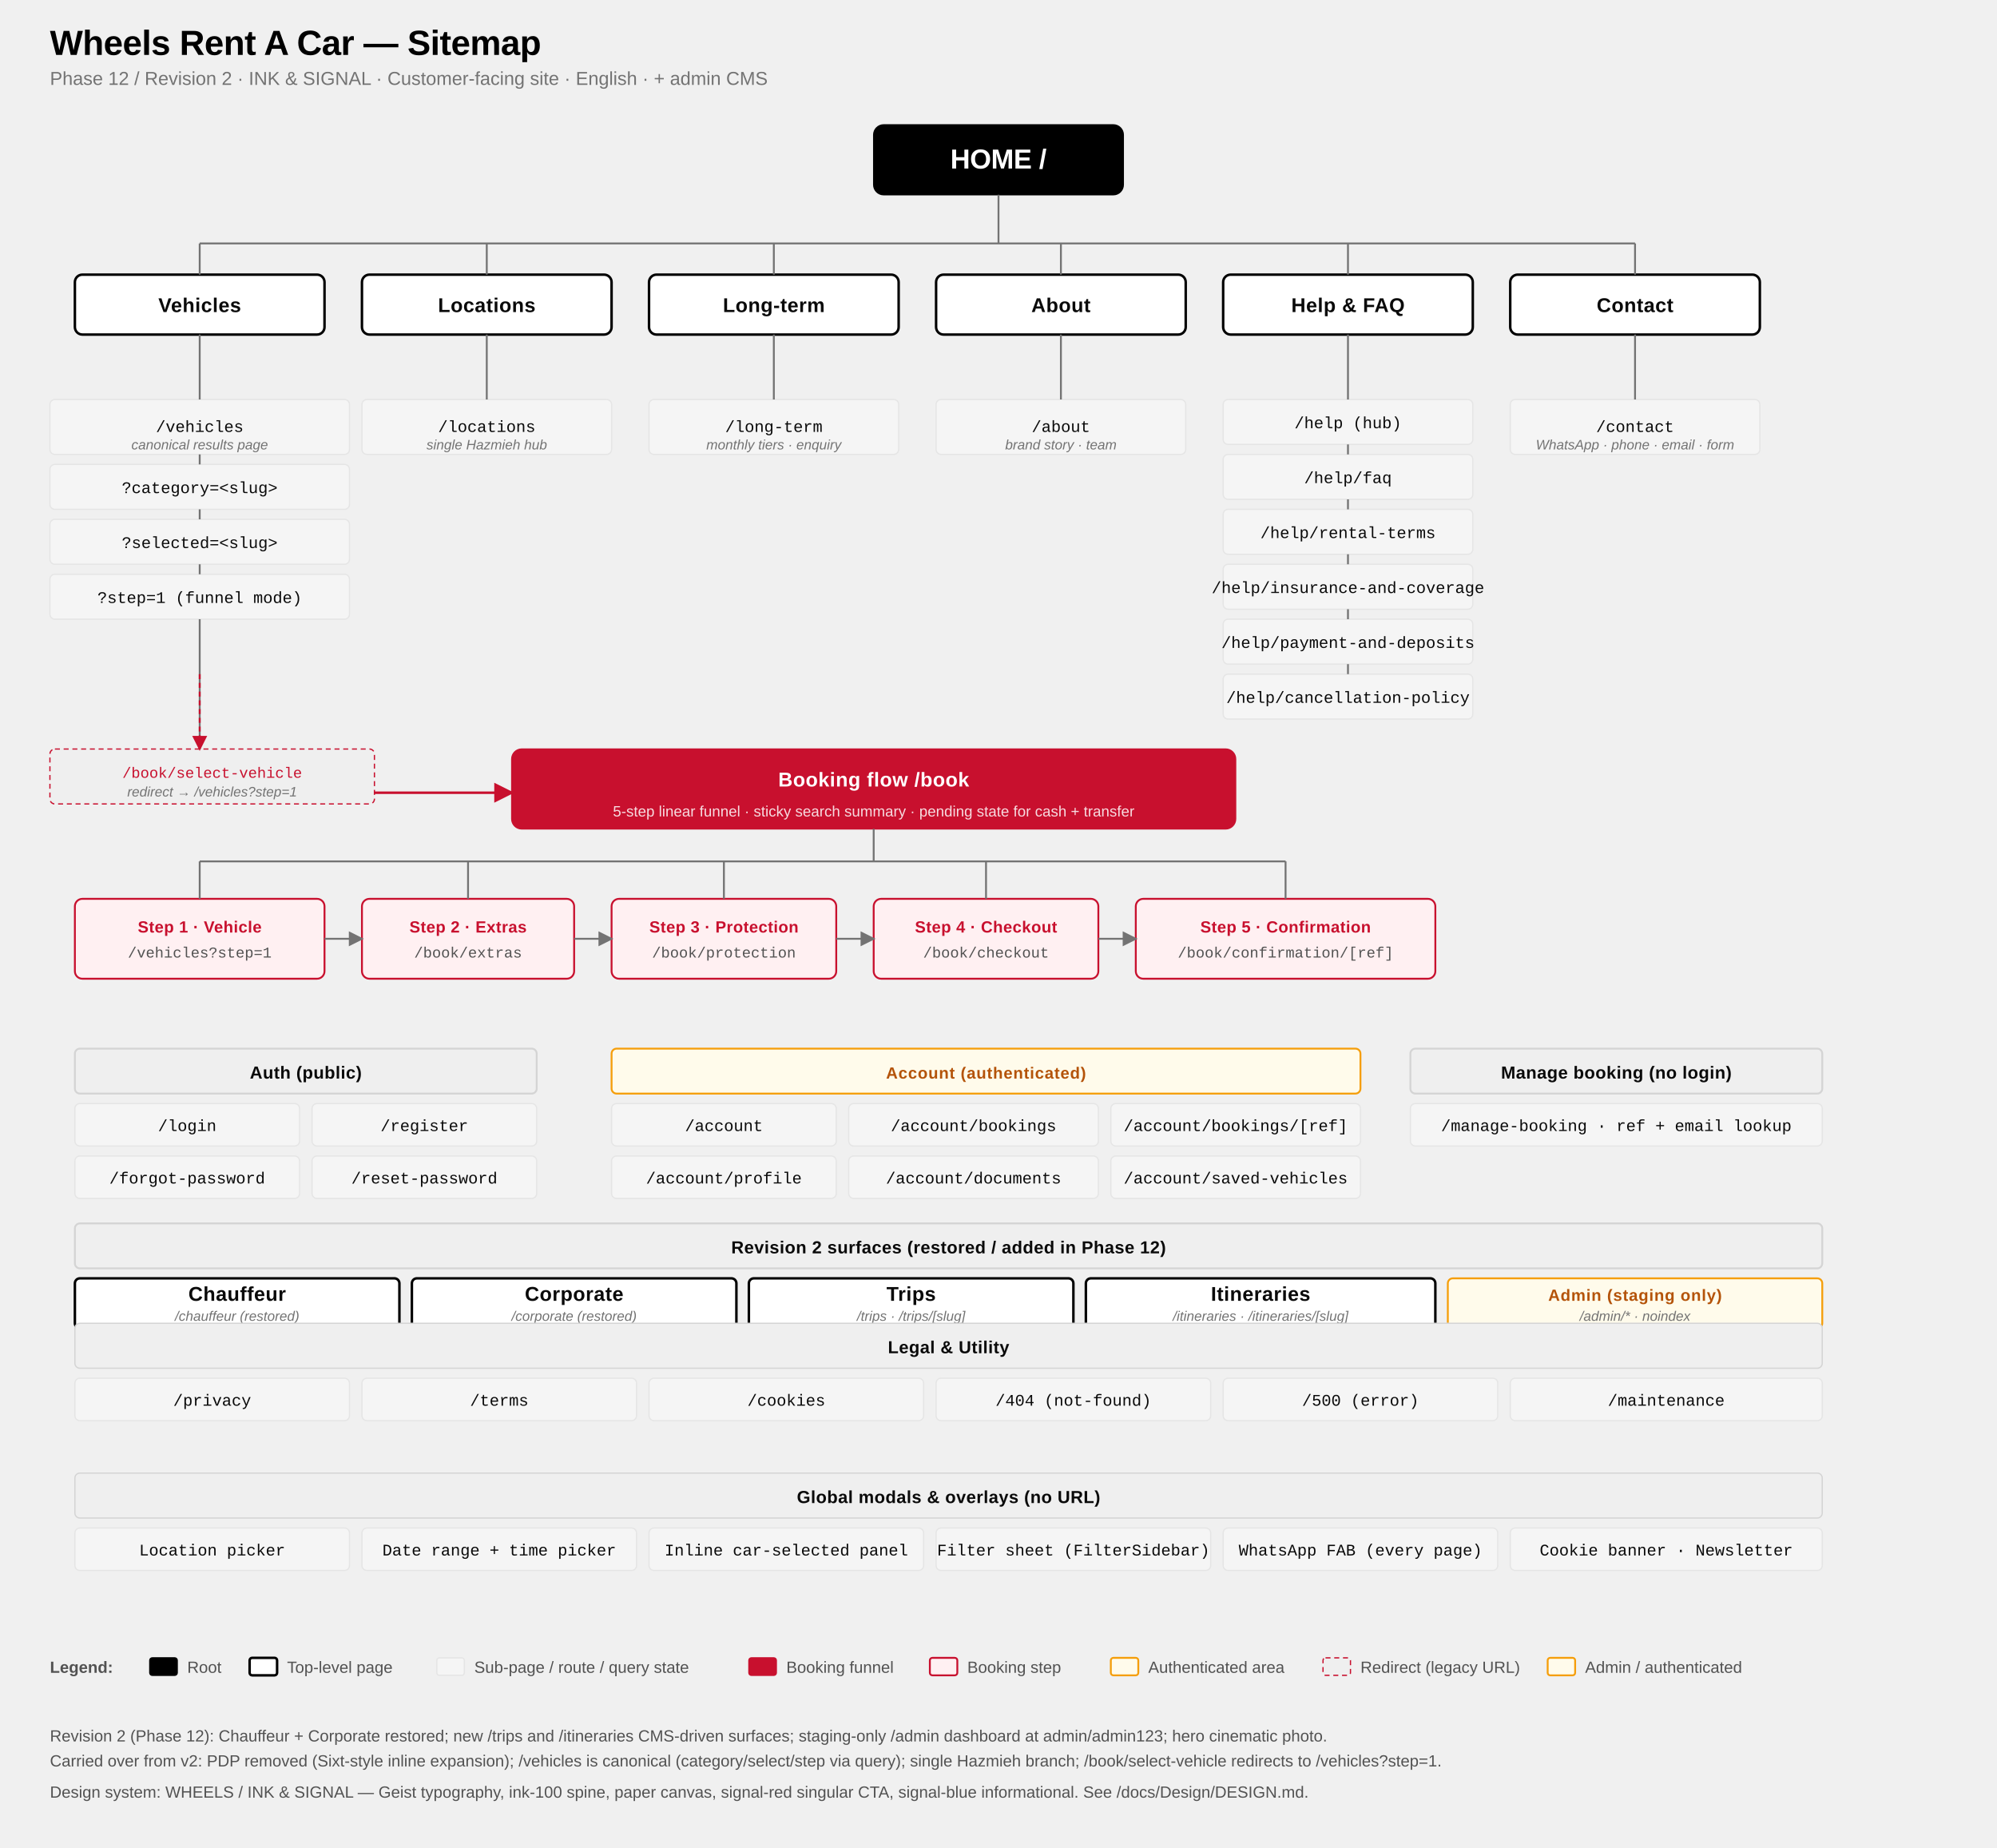
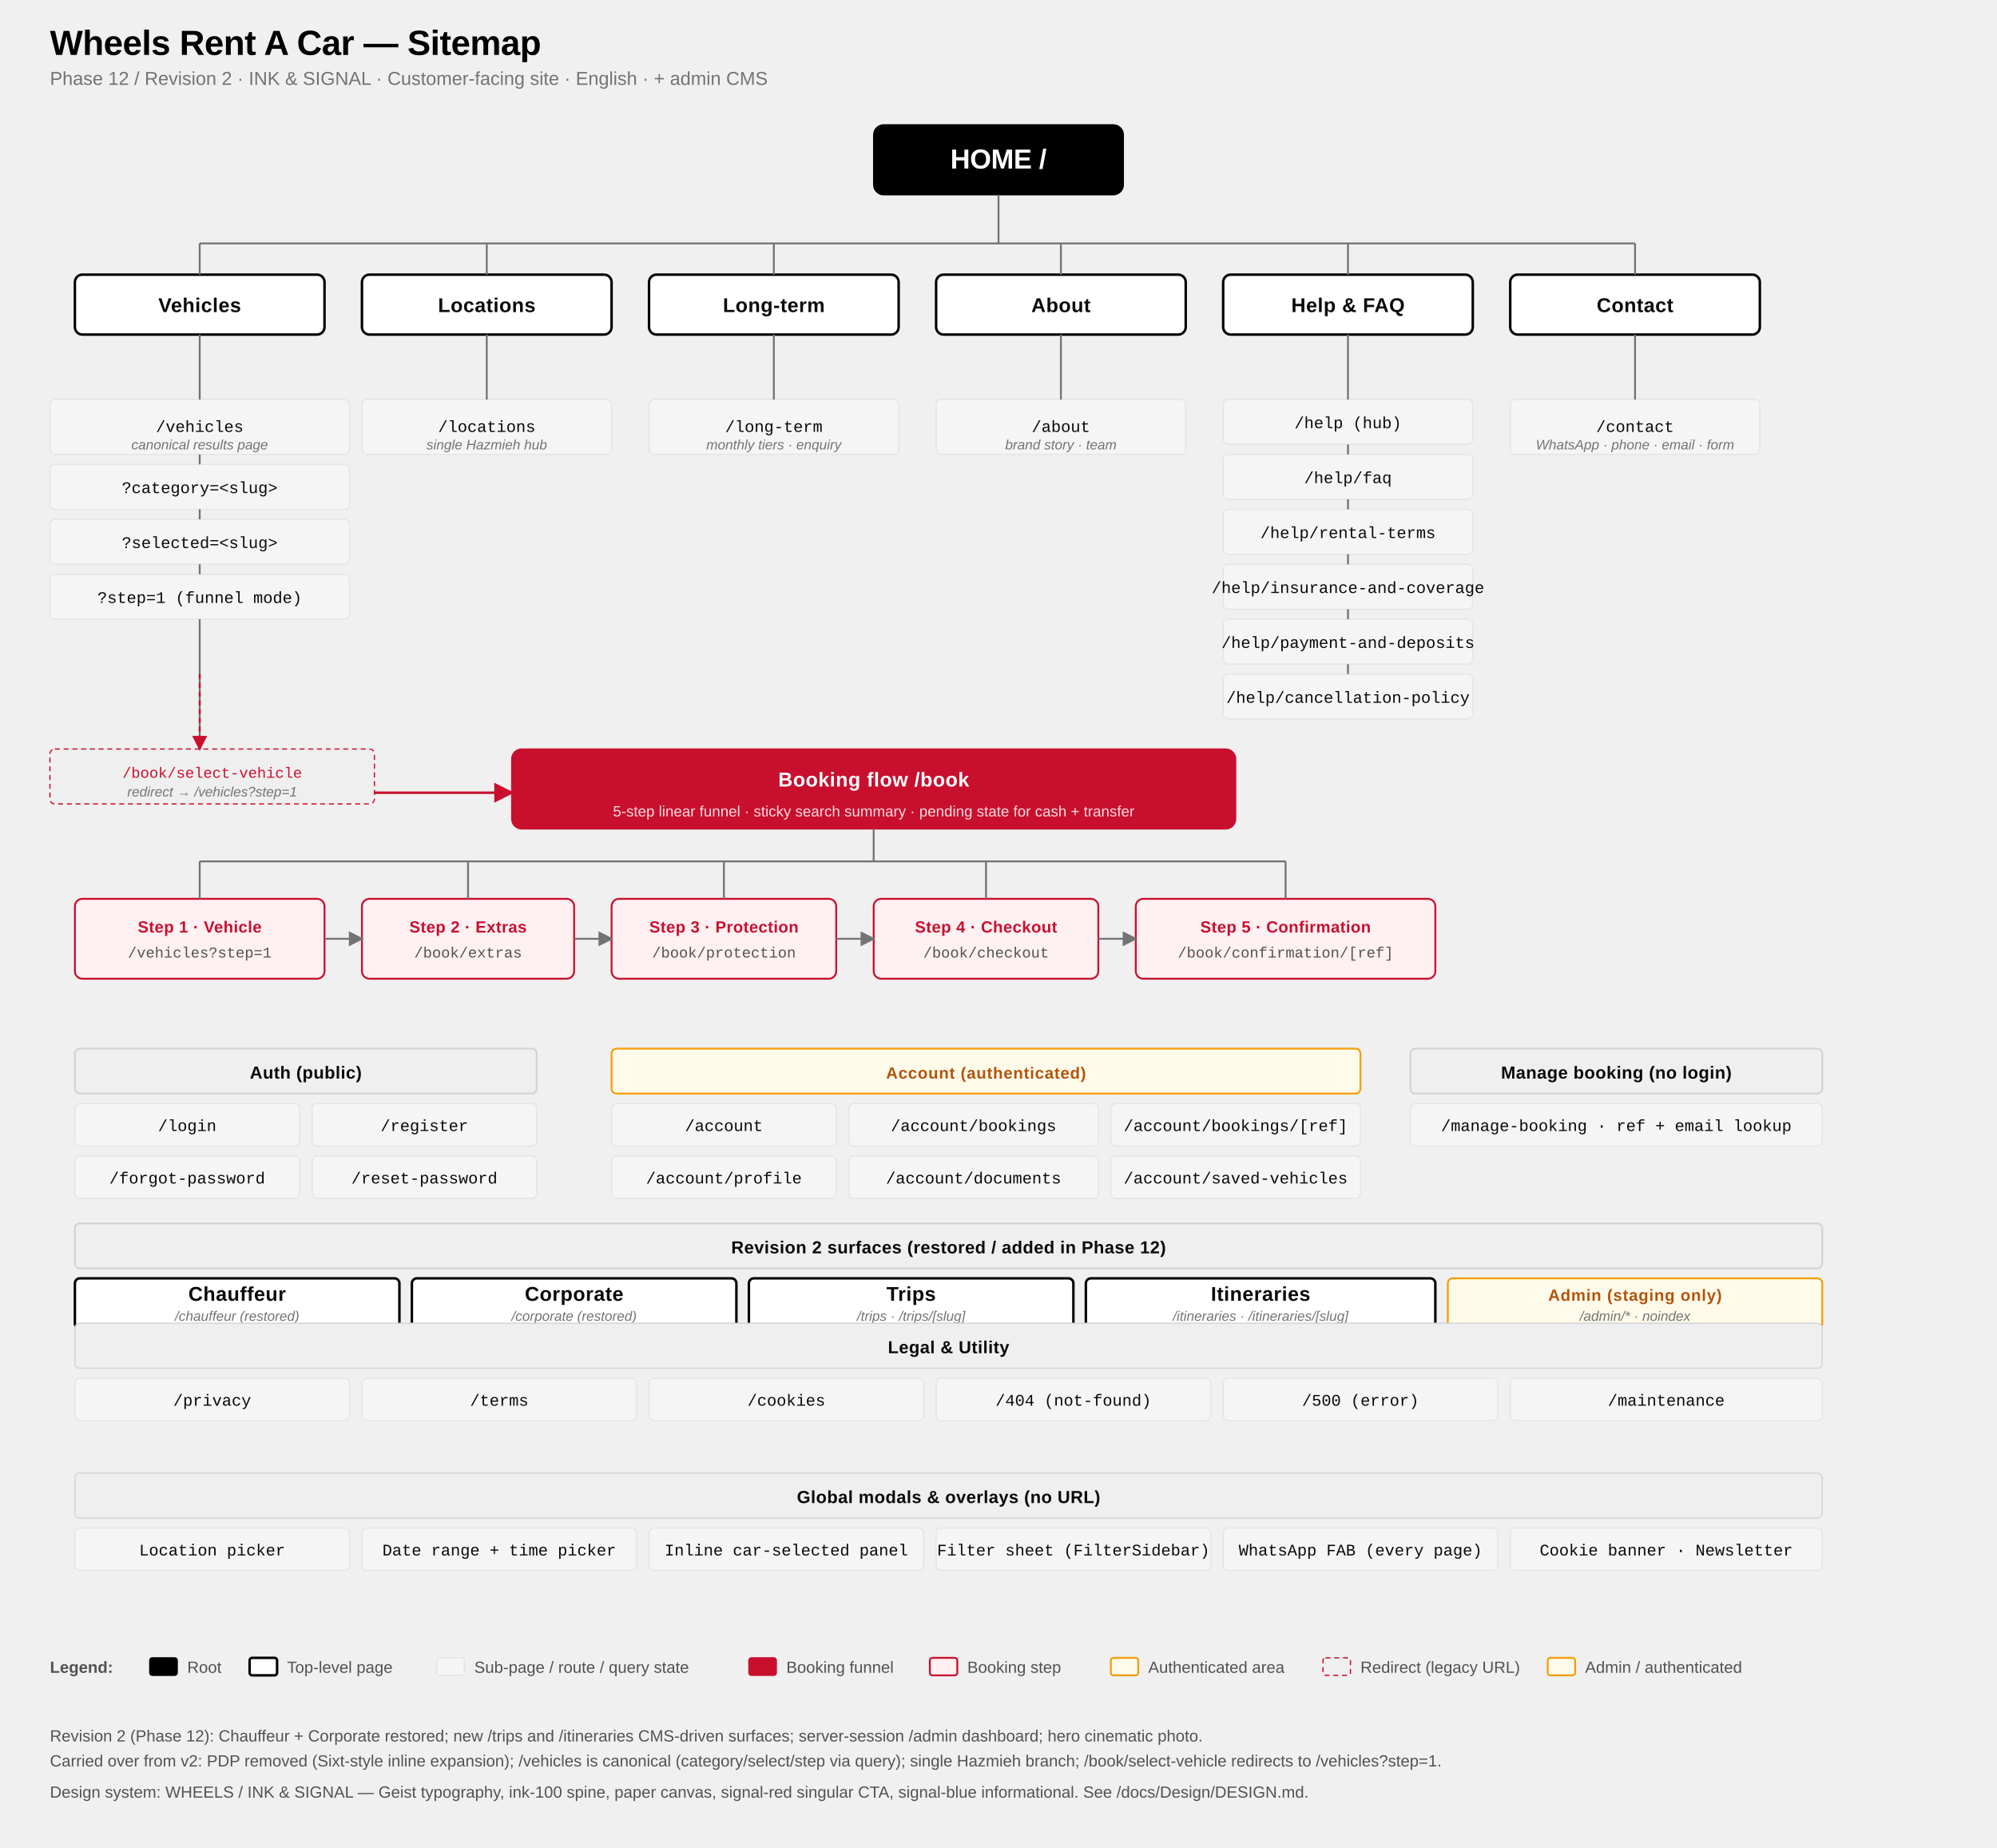
<svg xmlns="http://www.w3.org/2000/svg" viewBox="0 0 1600 1480" font-family="Geist, 'Helvetica Neue', Arial, sans-serif">
  <defs>
    <style>
      /* INK &amp; SIGNAL palette */
      .root        { fill: #000000; stroke: #000000; }
      .root-text   { fill: #FFFFFF; font-weight: 800; font-size: 22px; letter-spacing: -0.01em; text-transform: uppercase; }
      .l1          { fill: #FFFFFF; stroke: #000000; stroke-width: 2; }
      .l1-text     { fill: #0A0A0A; font-weight: 800; font-size: 16px; text-transform: uppercase; letter-spacing: 0.02em; }
      .l2          { fill: #F5F5F5; stroke: #E5E5E5; stroke-width: 1; }
      .l2-text     { fill: #0A0A0A; font-size: 13px; font-family: 'Geist Mono', 'Courier New', monospace; }
      .l2-note     { fill: #737373; font-size: 11px; font-style: italic; }
      .booking     { fill: #C8102E; stroke: #C8102E; }
      .booking-text{ fill: #FFFFFF; font-weight: 800; font-size: 16px; text-transform: uppercase; letter-spacing: 0.02em; }
      .step        { fill: #FFF0F2; stroke: #C8102E; stroke-width: 1.5; }
      .step-text   { fill: #C8102E; font-weight: 800; font-size: 13px; text-transform: uppercase; letter-spacing: 0.02em; }
      .gated       { fill: #FFFBEB; stroke: #F59E0B; stroke-width: 1.5; }
      .gated-text  { fill: #B45309; font-weight: 800; font-size: 13px; text-transform: uppercase; letter-spacing: 0.04em; }
      .meta        { fill: #EFEFEF; stroke: #D4D4D4; }
      .meta-text   { fill: #525252; font-size: 12px; font-family: 'Geist Mono', 'Courier New', monospace; }
      .legend      { fill: #525252; font-size: 13px; }
      .title       { fill: #000000; font-weight: 800; font-size: 28px; text-transform: uppercase; letter-spacing: -0.01em; }
      .subtitle    { fill: #737373; font-size: 15px; }
      .descoped    { fill: #FAFAFA; stroke: #D4D4D4; stroke-dasharray: 4 3; }
      .descoped-text { fill: #A3A3A3; font-size: 13px; font-family: 'Geist Mono', 'Courier New', monospace; }
      .descoped-tag { fill: #A3A3A3; font-size: 10px; text-transform: uppercase; letter-spacing: 0.1em; }
      .redirect    { fill: #EFEFEF; stroke: #C8102E; stroke-width: 1; stroke-dasharray: 4 3; }
      .redirect-text { fill: #C8102E; font-size: 12px; font-family: 'Geist Mono', 'Courier New', monospace; }
      line         { stroke: #737373; stroke-width: 1.5; }
      .conn-bold   { stroke: #C8102E; stroke-width: 2; }
      .conn-dotted { stroke: #C8102E; stroke-width: 1.5; stroke-dasharray: 4 3; }
    </style>
    <marker id="arrow" markerWidth="8" markerHeight="8" refX="7" refY="4" orient="auto">
      <path d="M0,0 L8,4 L0,8 z" fill="#737373" />
    </marker>
    <marker id="arrow-red" markerWidth="8" markerHeight="8" refX="7" refY="4" orient="auto">
      <path d="M0,0 L8,4 L0,8 z" fill="#C8102E" />
    </marker>
  </defs>
  <text x="40" y="44" class="title">Wheels Rent A Car — Sitemap</text>
  <text x="40" y="68" class="subtitle">Phase 12 / Revision 2 · INK &amp; SIGNAL · Customer-facing site · English · + admin CMS</text>
  <rect x="700" y="100" width="200" height="56" rx="8" class="root" />
  <text x="800" y="135" text-anchor="middle" class="root-text">HOME  /</text>
  <rect x="60" y="220" width="200" height="48" rx="6" class="l1" />
  <text x="160" y="250" text-anchor="middle" class="l1-text">Vehicles</text>
  <rect x="290" y="220" width="200" height="48" rx="6" class="l1" />
  <text x="390" y="250" text-anchor="middle" class="l1-text">Locations</text>
  <rect x="520" y="220" width="200" height="48" rx="6" class="l1" />
  <text x="620" y="250" text-anchor="middle" class="l1-text">Long-term</text>
  <rect x="750" y="220" width="200" height="48" rx="6" class="l1" />
  <text x="850" y="250" text-anchor="middle" class="l1-text">About</text>
  <rect x="980" y="220" width="200" height="48" rx="6" class="l1" />
  <text x="1080" y="250" text-anchor="middle" class="l1-text">Help &amp; FAQ</text>
  <rect x="1210" y="220" width="200" height="48" rx="6" class="l1" />
  <text x="1310" y="250" text-anchor="middle" class="l1-text">Contact</text>
  <line x1="800" y1="156" x2="800" y2="195" />
  <line x1="160" y1="195" x2="1310" y2="195" />
  <line x1="160" y1="195" x2="160" y2="220" />
  <line x1="390" y1="195" x2="390" y2="220" />
  <line x1="620" y1="195" x2="620" y2="220" />
  <line x1="850" y1="195" x2="850" y2="220" />
  <line x1="1080" y1="195" x2="1080" y2="220" />
  <line x1="1310" y1="195" x2="1310" y2="220" />
  <rect x="40" y="320" width="240" height="44" rx="4" class="l2" />
  <text x="160" y="346" text-anchor="middle" class="l2-text">/vehicles</text>
  <text x="160" y="360" text-anchor="middle" class="l2-note">canonical results page</text>
  <rect x="40" y="372" width="240" height="36" rx="4" class="l2" />
  <text x="160" y="395" text-anchor="middle" class="l2-text">?category=&lt;slug&gt;</text>
  <rect x="40" y="416" width="240" height="36" rx="4" class="l2" />
  <text x="160" y="439" text-anchor="middle" class="l2-text">?selected=&lt;slug&gt;</text>
  <rect x="40" y="460" width="240" height="36" rx="4" class="l2" />
  <text x="160" y="483" text-anchor="middle" class="l2-text">?step=1 (funnel mode)</text>
  <line x1="160" y1="268" x2="160" y2="320" />
  <line x1="160" y1="364" x2="160" y2="372" />
  <line x1="160" y1="408" x2="160" y2="416" />
  <line x1="160" y1="452" x2="160" y2="460" />
  <rect x="290" y="320" width="200" height="44" rx="4" class="l2" />
  <text x="390" y="346" text-anchor="middle" class="l2-text">/locations</text>
  <text x="390" y="360" text-anchor="middle" class="l2-note">single Hazmieh hub</text>
  <line x1="390" y1="268" x2="390" y2="320" />
  <rect x="520" y="320" width="200" height="44" rx="4" class="l2" />
  <text x="620" y="346" text-anchor="middle" class="l2-text">/long-term</text>
  <text x="620" y="360" text-anchor="middle" class="l2-note">monthly tiers · enquiry</text>
  <line x1="620" y1="268" x2="620" y2="320" />
  <rect x="750" y="320" width="200" height="44" rx="4" class="l2" />
  <text x="850" y="346" text-anchor="middle" class="l2-text">/about</text>
  <text x="850" y="360" text-anchor="middle" class="l2-note">brand story · team</text>
  <line x1="850" y1="268" x2="850" y2="320" />
  <rect x="980" y="320" width="200" height="36" rx="4" class="l2" />
  <text x="1080" y="343" text-anchor="middle" class="l2-text">/help (hub)</text>
  <rect x="980" y="364" width="200" height="36" rx="4" class="l2" />
  <text x="1080" y="387" text-anchor="middle" class="l2-text">/help/faq</text>
  <rect x="980" y="408" width="200" height="36" rx="4" class="l2" />
  <text x="1080" y="431" text-anchor="middle" class="l2-text">/help/rental-terms</text>
  <rect x="980" y="452" width="200" height="36" rx="4" class="l2" />
  <text x="1080" y="475" text-anchor="middle" class="l2-text">/help/insurance-and-coverage</text>
  <rect x="980" y="496" width="200" height="36" rx="4" class="l2" />
  <text x="1080" y="519" text-anchor="middle" class="l2-text">/help/payment-and-deposits</text>
  <rect x="980" y="540" width="200" height="36" rx="4" class="l2" />
  <text x="1080" y="563" text-anchor="middle" class="l2-text">/help/cancellation-policy</text>
  <line x1="1080" y1="268" x2="1080" y2="320" />
  <line x1="1080" y1="356" x2="1080" y2="364" />
  <line x1="1080" y1="400" x2="1080" y2="408" />
  <line x1="1080" y1="444" x2="1080" y2="452" />
  <line x1="1080" y1="488" x2="1080" y2="496" />
  <line x1="1080" y1="532" x2="1080" y2="540" />
  <rect x="1210" y="320" width="200" height="44" rx="4" class="l2" />
  <text x="1310" y="346" text-anchor="middle" class="l2-text">/contact</text>
  <text x="1310" y="360" text-anchor="middle" class="l2-note">WhatsApp · phone · email · form</text>
  <line x1="1310" y1="268" x2="1310" y2="320" />
  <rect x="60" y="980" width="1400" height="36" rx="4" class="meta" stroke="#000000" stroke-width="1.5" />
  <text x="760" y="1004" text-anchor="middle" class="l1-text" style="font-size:14px">Revision 2 surfaces (restored / added in Phase 12)</text>
  <rect x="60" y="1024" width="260" height="40" rx="4" class="l1" />
  <text x="190" y="1042" text-anchor="middle" class="l1-text">Chauffeur</text>
  <text x="190" y="1058" text-anchor="middle" class="l2-note">/chauffeur (restored)</text>
  <rect x="330" y="1024" width="260" height="40" rx="4" class="l1" />
  <text x="460" y="1042" text-anchor="middle" class="l1-text">Corporate</text>
  <text x="460" y="1058" text-anchor="middle" class="l2-note">/corporate (restored)</text>
  <rect x="600" y="1024" width="260" height="40" rx="4" class="l1" />
  <text x="730" y="1042" text-anchor="middle" class="l1-text">Trips</text>
  <text x="730" y="1058" text-anchor="middle" class="l2-note">/trips · /trips/[slug]</text>
  <rect x="870" y="1024" width="280" height="40" rx="4" class="l1" />
  <text x="1010" y="1042" text-anchor="middle" class="l1-text">Itineraries</text>
  <text x="1010" y="1058" text-anchor="middle" class="l2-note">/itineraries · /itineraries/[slug]</text>
  <rect x="1160" y="1024" width="300" height="40" rx="4" class="gated" />
  <text x="1310" y="1042" text-anchor="middle" class="gated-text">Admin (staging only)</text>
  <text x="1310" y="1058" text-anchor="middle" class="l2-note">/admin/* · noindex</text>
  <rect x="410" y="600" width="580" height="64" rx="8" class="booking" />
  <text x="700" y="630" text-anchor="middle" class="booking-text">Booking flow  /book</text>
  <text x="700" y="654" text-anchor="middle" class="booking-text" style="font-size:12px;font-weight:500;opacity:0.85;text-transform:none;letter-spacing:0">5-step linear funnel · sticky search summary · pending state for cash + transfer</text>
  <line x1="160" y1="496" x2="160" y2="635" />
  <line x1="160" y1="635" x2="410" y2="635" class="conn-bold" marker-end="url(#arrow-red)" />
  <rect x="40" y="600" width="260" height="44" rx="4" class="redirect" />
  <text x="170" y="623" text-anchor="middle" class="redirect-text">/book/select-vehicle</text>
  <text x="170" y="638" text-anchor="middle" class="l2-note">redirect → /vehicles?step=1</text>
  <line x1="160" y1="540" x2="160" y2="600" class="conn-dotted" marker-end="url(#arrow-red)" />
  <rect x="60" y="720" width="200" height="64" rx="6" class="step" />
  <text x="160" y="747" text-anchor="middle" class="step-text">Step 1 · Vehicle</text>
  <text x="160" y="767" text-anchor="middle" class="meta-text">/vehicles?step=1</text>
  <rect x="290" y="720" width="170" height="64" rx="6" class="step" />
  <text x="375" y="747" text-anchor="middle" class="step-text">Step 2 · Extras</text>
  <text x="375" y="767" text-anchor="middle" class="meta-text">/book/extras</text>
  <rect x="490" y="720" width="180" height="64" rx="6" class="step" />
  <text x="580" y="747" text-anchor="middle" class="step-text">Step 3 · Protection</text>
  <text x="580" y="767" text-anchor="middle" class="meta-text">/book/protection</text>
  <rect x="700" y="720" width="180" height="64" rx="6" class="step" />
  <text x="790" y="747" text-anchor="middle" class="step-text">Step 4 · Checkout</text>
  <text x="790" y="767" text-anchor="middle" class="meta-text">/book/checkout</text>
  <rect x="910" y="720" width="240" height="64" rx="6" class="step" />
  <text x="1030" y="747" text-anchor="middle" class="step-text">Step 5 · Confirmation</text>
  <text x="1030" y="767" text-anchor="middle" class="meta-text">/book/confirmation/[ref]</text>
  <line x1="700" y1="664" x2="700" y2="690" />
  <line x1="160" y1="690" x2="1030" y2="690" />
  <line x1="160" y1="690" x2="160" y2="720" />
  <line x1="375" y1="690" x2="375" y2="720" />
  <line x1="580" y1="690" x2="580" y2="720" />
  <line x1="790" y1="690" x2="790" y2="720" />
  <line x1="1030" y1="690" x2="1030" y2="720" />
  <line x1="260" y1="752" x2="290" y2="752" marker-end="url(#arrow)" />
  <line x1="460" y1="752" x2="490" y2="752" marker-end="url(#arrow)" />
  <line x1="670" y1="752" x2="700" y2="752" marker-end="url(#arrow)" />
  <line x1="880" y1="752" x2="910" y2="752" marker-end="url(#arrow)" />
  <rect x="60" y="840" width="370" height="36" rx="4" class="meta" stroke="#000000" stroke-width="1.5" />
  <text x="245" y="864" text-anchor="middle" class="l1-text" style="font-size:14px">Auth (public)</text>
  <rect x="60" y="884" width="180" height="34" rx="4" class="l2" />
  <text x="150" y="906" text-anchor="middle" class="l2-text">/login</text>
  <rect x="250" y="884" width="180" height="34" rx="4" class="l2" />
  <text x="340" y="906" text-anchor="middle" class="l2-text">/register</text>
  <rect x="60" y="926" width="180" height="34" rx="4" class="l2" />
  <text x="150" y="948" text-anchor="middle" class="l2-text">/forgot-password</text>
  <rect x="250" y="926" width="180" height="34" rx="4" class="l2" />
  <text x="340" y="948" text-anchor="middle" class="l2-text">/reset-password</text>
  <rect x="490" y="840" width="600" height="36" rx="4" class="gated" />
  <text x="790" y="864" text-anchor="middle" class="gated-text">Account (authenticated)</text>
  <rect x="490" y="884" width="180" height="34" rx="4" class="l2" />
  <text x="580" y="906" text-anchor="middle" class="l2-text">/account</text>
  <rect x="680" y="884" width="200" height="34" rx="4" class="l2" />
  <text x="780" y="906" text-anchor="middle" class="l2-text">/account/bookings</text>
  <rect x="890" y="884" width="200" height="34" rx="4" class="l2" />
  <text x="990" y="906" text-anchor="middle" class="l2-text">/account/bookings/[ref]</text>
  <rect x="490" y="926" width="180" height="34" rx="4" class="l2" />
  <text x="580" y="948" text-anchor="middle" class="l2-text">/account/profile</text>
  <rect x="680" y="926" width="200" height="34" rx="4" class="l2" />
  <text x="780" y="948" text-anchor="middle" class="l2-text">/account/documents</text>
  <rect x="890" y="926" width="200" height="34" rx="4" class="l2" />
  <text x="990" y="948" text-anchor="middle" class="l2-text">/account/saved-vehicles</text>
  <rect x="1130" y="840" width="330" height="36" rx="4" class="meta" stroke="#000000" stroke-width="1.5" />
  <text x="1295" y="864" text-anchor="middle" class="l1-text" style="font-size:14px">Manage booking (no login)</text>
  <rect x="1130" y="884" width="330" height="34" rx="4" class="l2" />
  <text x="1295" y="906" text-anchor="middle" class="l2-text">/manage-booking · ref + email lookup</text>
  <rect x="60" y="1060" width="1400" height="36" rx="4" class="meta" stroke="#737373" stroke-width="1" />
  <text x="760" y="1084" text-anchor="middle" class="l1-text" style="font-size:14px">Legal &amp; Utility</text>
  <rect x="60" y="1104" width="220" height="34" rx="4" class="l2" />
  <text x="170" y="1126" text-anchor="middle" class="l2-text">/privacy</text>
  <rect x="290" y="1104" width="220" height="34" rx="4" class="l2" />
  <text x="400" y="1126" text-anchor="middle" class="l2-text">/terms</text>
  <rect x="520" y="1104" width="220" height="34" rx="4" class="l2" />
  <text x="630" y="1126" text-anchor="middle" class="l2-text">/cookies</text>
  <rect x="750" y="1104" width="220" height="34" rx="4" class="l2" />
  <text x="860" y="1126" text-anchor="middle" class="l2-text">/404 (not-found)</text>
  <rect x="980" y="1104" width="220" height="34" rx="4" class="l2" />
  <text x="1090" y="1126" text-anchor="middle" class="l2-text">/500 (error)</text>
  <rect x="1210" y="1104" width="250" height="34" rx="4" class="l2" />
  <text x="1335" y="1126" text-anchor="middle" class="l2-text">/maintenance</text>
  <rect x="60" y="1180" width="1400" height="36" rx="4" class="meta" stroke="#737373" stroke-width="1" />
  <text x="760" y="1204" text-anchor="middle" class="l1-text" style="font-size:14px">Global modals &amp; overlays (no URL)</text>
  <rect x="60" y="1224" width="220" height="34" rx="4" class="l2" />
  <text x="170" y="1246" text-anchor="middle" class="l2-text">Location picker</text>
  <rect x="290" y="1224" width="220" height="34" rx="4" class="l2" />
  <text x="400" y="1246" text-anchor="middle" class="l2-text">Date range + time picker</text>
  <rect x="520" y="1224" width="220" height="34" rx="4" class="l2" />
  <text x="630" y="1246" text-anchor="middle" class="l2-text">Inline car-selected panel</text>
  <rect x="750" y="1224" width="220" height="34" rx="4" class="l2" />
  <text x="860" y="1246" text-anchor="middle" class="l2-text">Filter sheet (FilterSidebar)</text>
  <rect x="980" y="1224" width="220" height="34" rx="4" class="l2" />
  <text x="1090" y="1246" text-anchor="middle" class="l2-text">WhatsApp FAB (every page)</text>
  <rect x="1210" y="1224" width="250" height="34" rx="4" class="l2" />
  <text x="1335" y="1246" text-anchor="middle" class="l2-text">Cookie banner · Newsletter</text>
  <text x="40" y="1340" class="legend" style="font-weight:700">Legend:</text>
  <rect x="120" y="1328" width="22" height="14" rx="2" class="root" />
  <text x="150" y="1340" class="legend">Root</text>
  <rect x="200" y="1328" width="22" height="14" rx="2" class="l1" />
  <text x="230" y="1340" class="legend">Top-level page</text>
  <rect x="350" y="1328" width="22" height="14" rx="2" class="l2" />
  <text x="380" y="1340" class="legend">Sub-page / route / query state</text>
  <rect x="600" y="1328" width="22" height="14" rx="2" class="booking" />
  <text x="630" y="1340" class="legend">Booking funnel</text>
  <rect x="745" y="1328" width="22" height="14" rx="2" class="step" />
  <text x="775" y="1340" class="legend">Booking step</text>
  <rect x="890" y="1328" width="22" height="14" rx="2" class="gated" />
  <text x="920" y="1340" class="legend">Authenticated area</text>
  <rect x="1060" y="1328" width="22" height="14" rx="2" class="redirect" />
  <text x="1090" y="1340" class="legend">Redirect (legacy URL)</text>
  <rect x="1240" y="1328" width="22" height="14" rx="2" class="gated" />
  <text x="1270" y="1340" class="legend">Admin / authenticated</text>
-   <text x="40" y="1395" class="legend">Revision 2 (Phase 12): Chauffeur + Corporate restored; new /trips and /itineraries CMS-driven surfaces; staging-only /admin dashboard at admin/admin123; hero cinematic photo.</text>
+   <text x="40" y="1395" class="legend">Revision 2 (Phase 12): Chauffeur + Corporate restored; new /trips and /itineraries CMS-driven surfaces; server-session /admin dashboard; hero cinematic photo.</text>
  <text x="40" y="1415" class="legend">Carried over from v2: PDP removed (Sixt-style inline expansion); /vehicles is canonical (category/select/step via query); single Hazmieh branch; /book/select-vehicle redirects to /vehicles?step=1.</text>
  <text x="40" y="1440" class="legend">Design system: WHEELS / INK &amp; SIGNAL — Geist typography, ink-100 spine, paper canvas, signal-red singular CTA, signal-blue informational. See /docs/Design/DESIGN.md.</text>
</svg>
